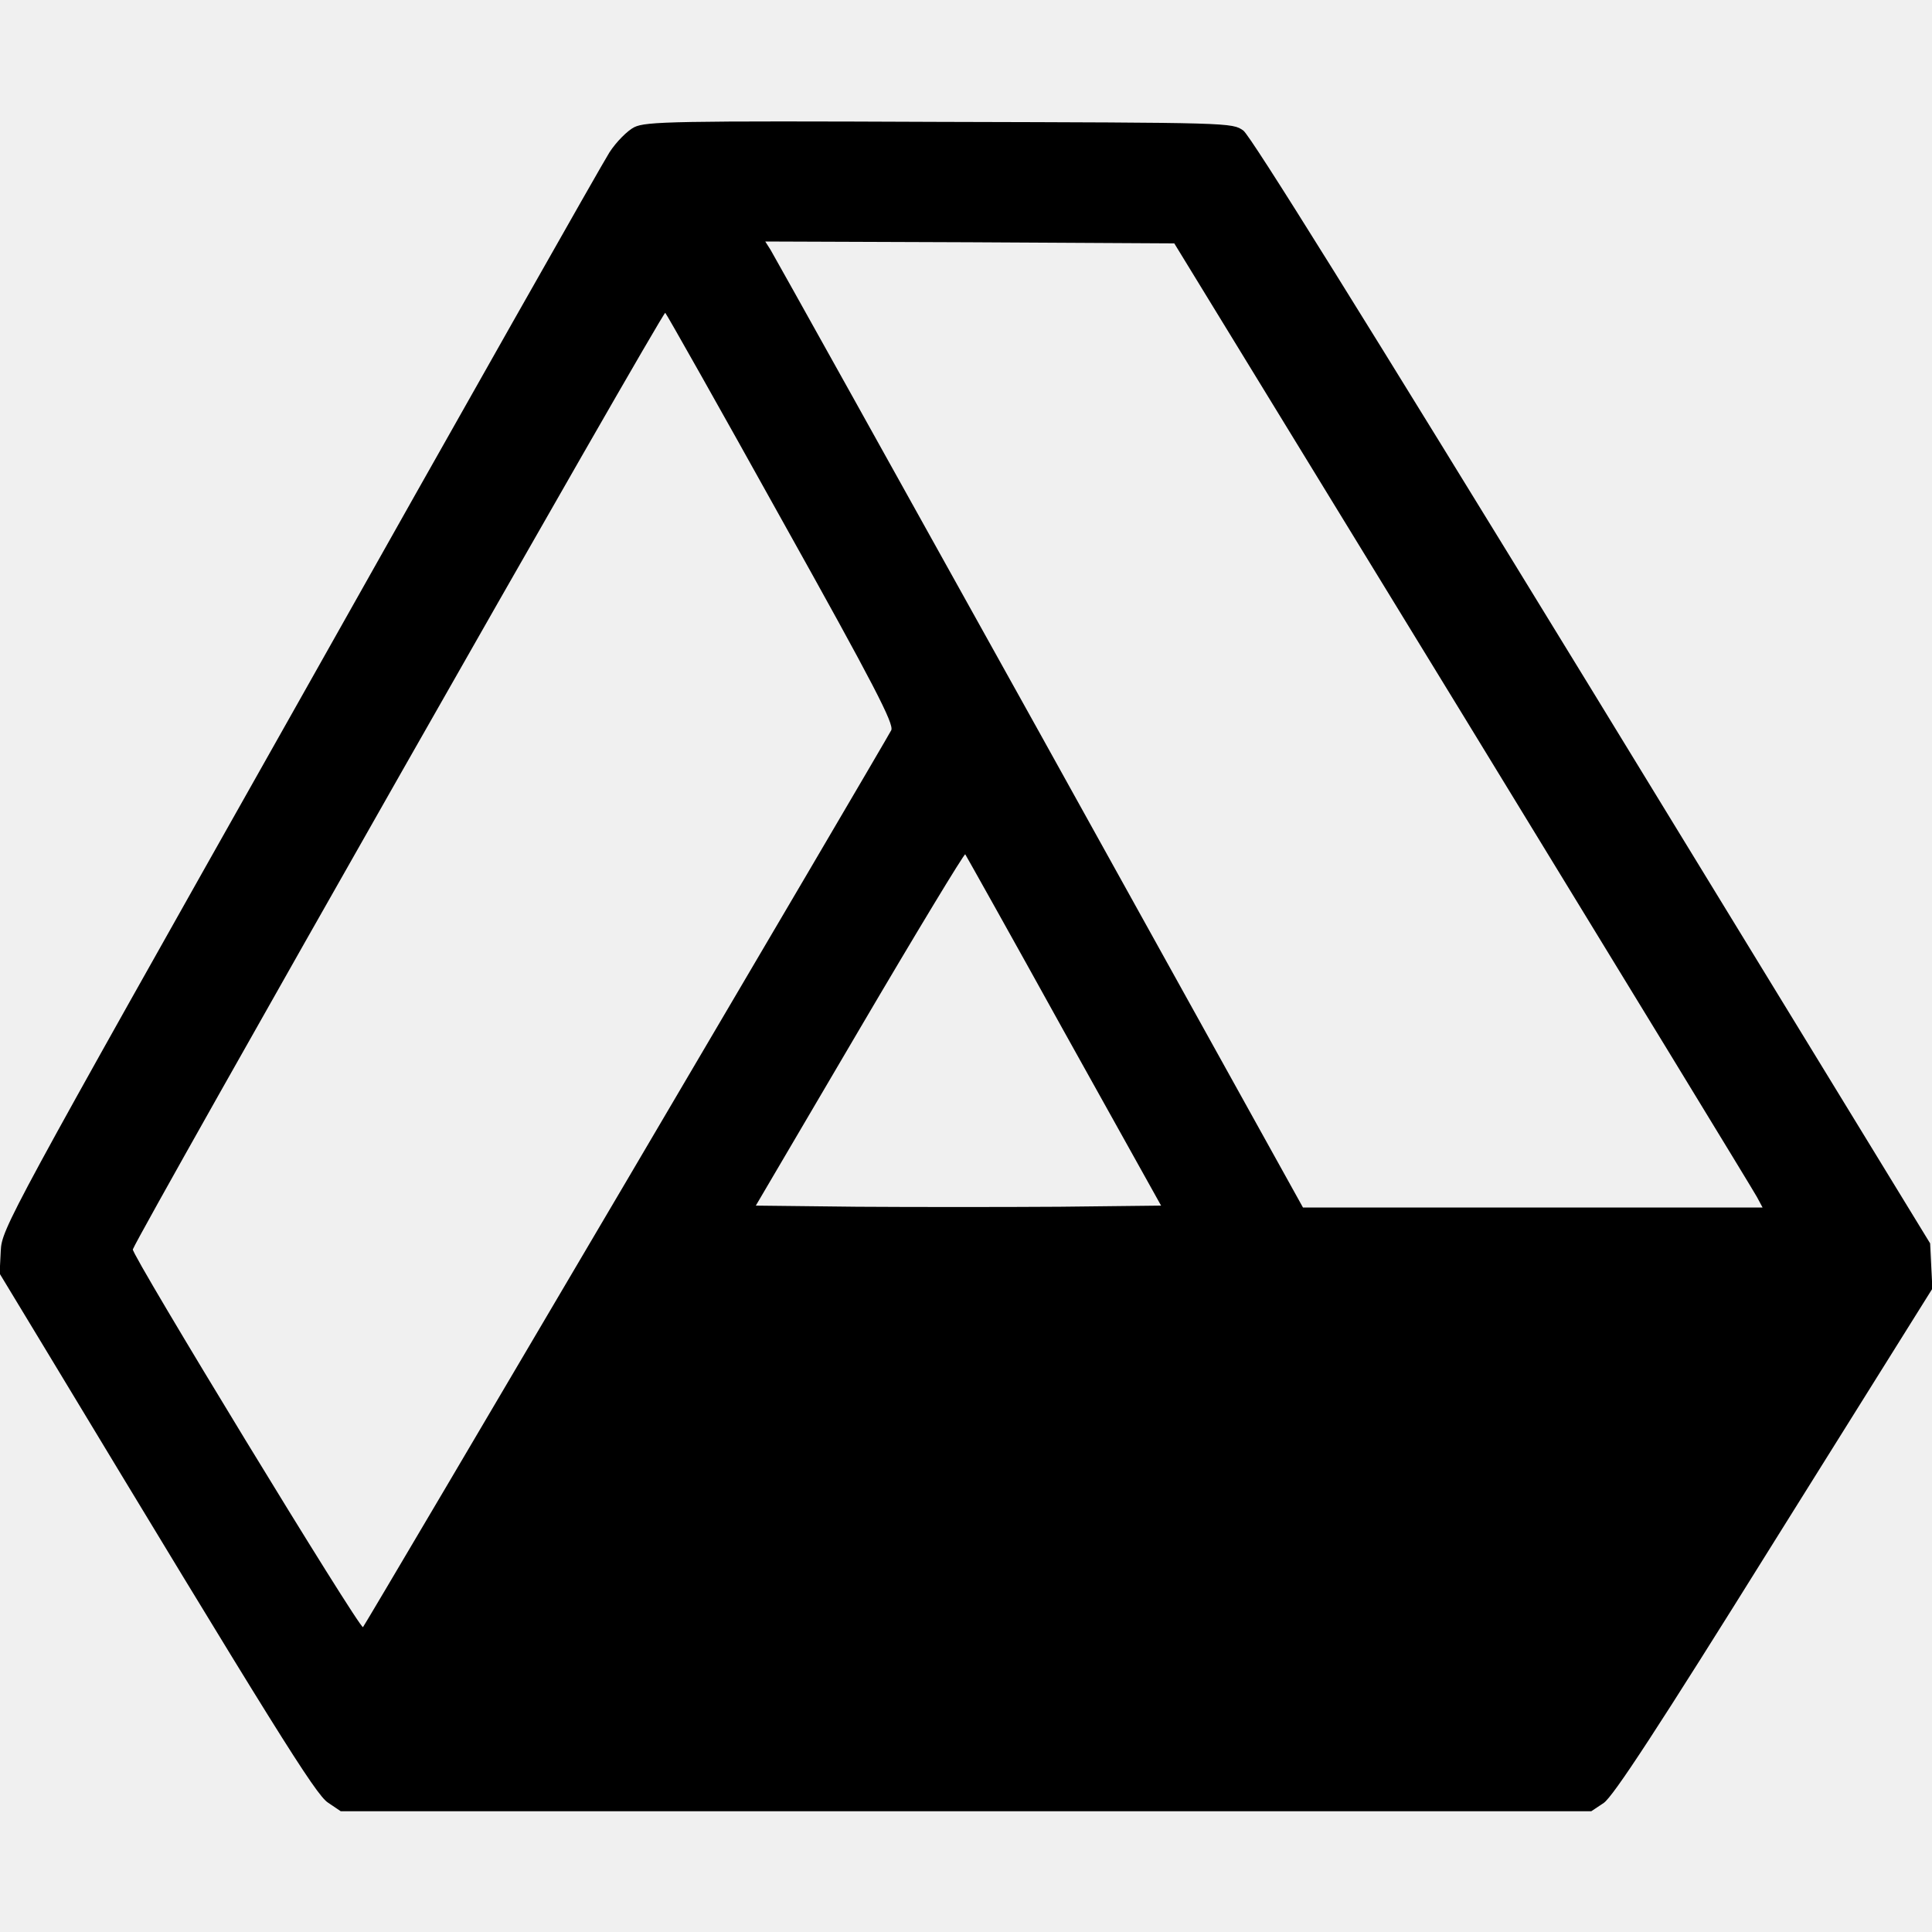
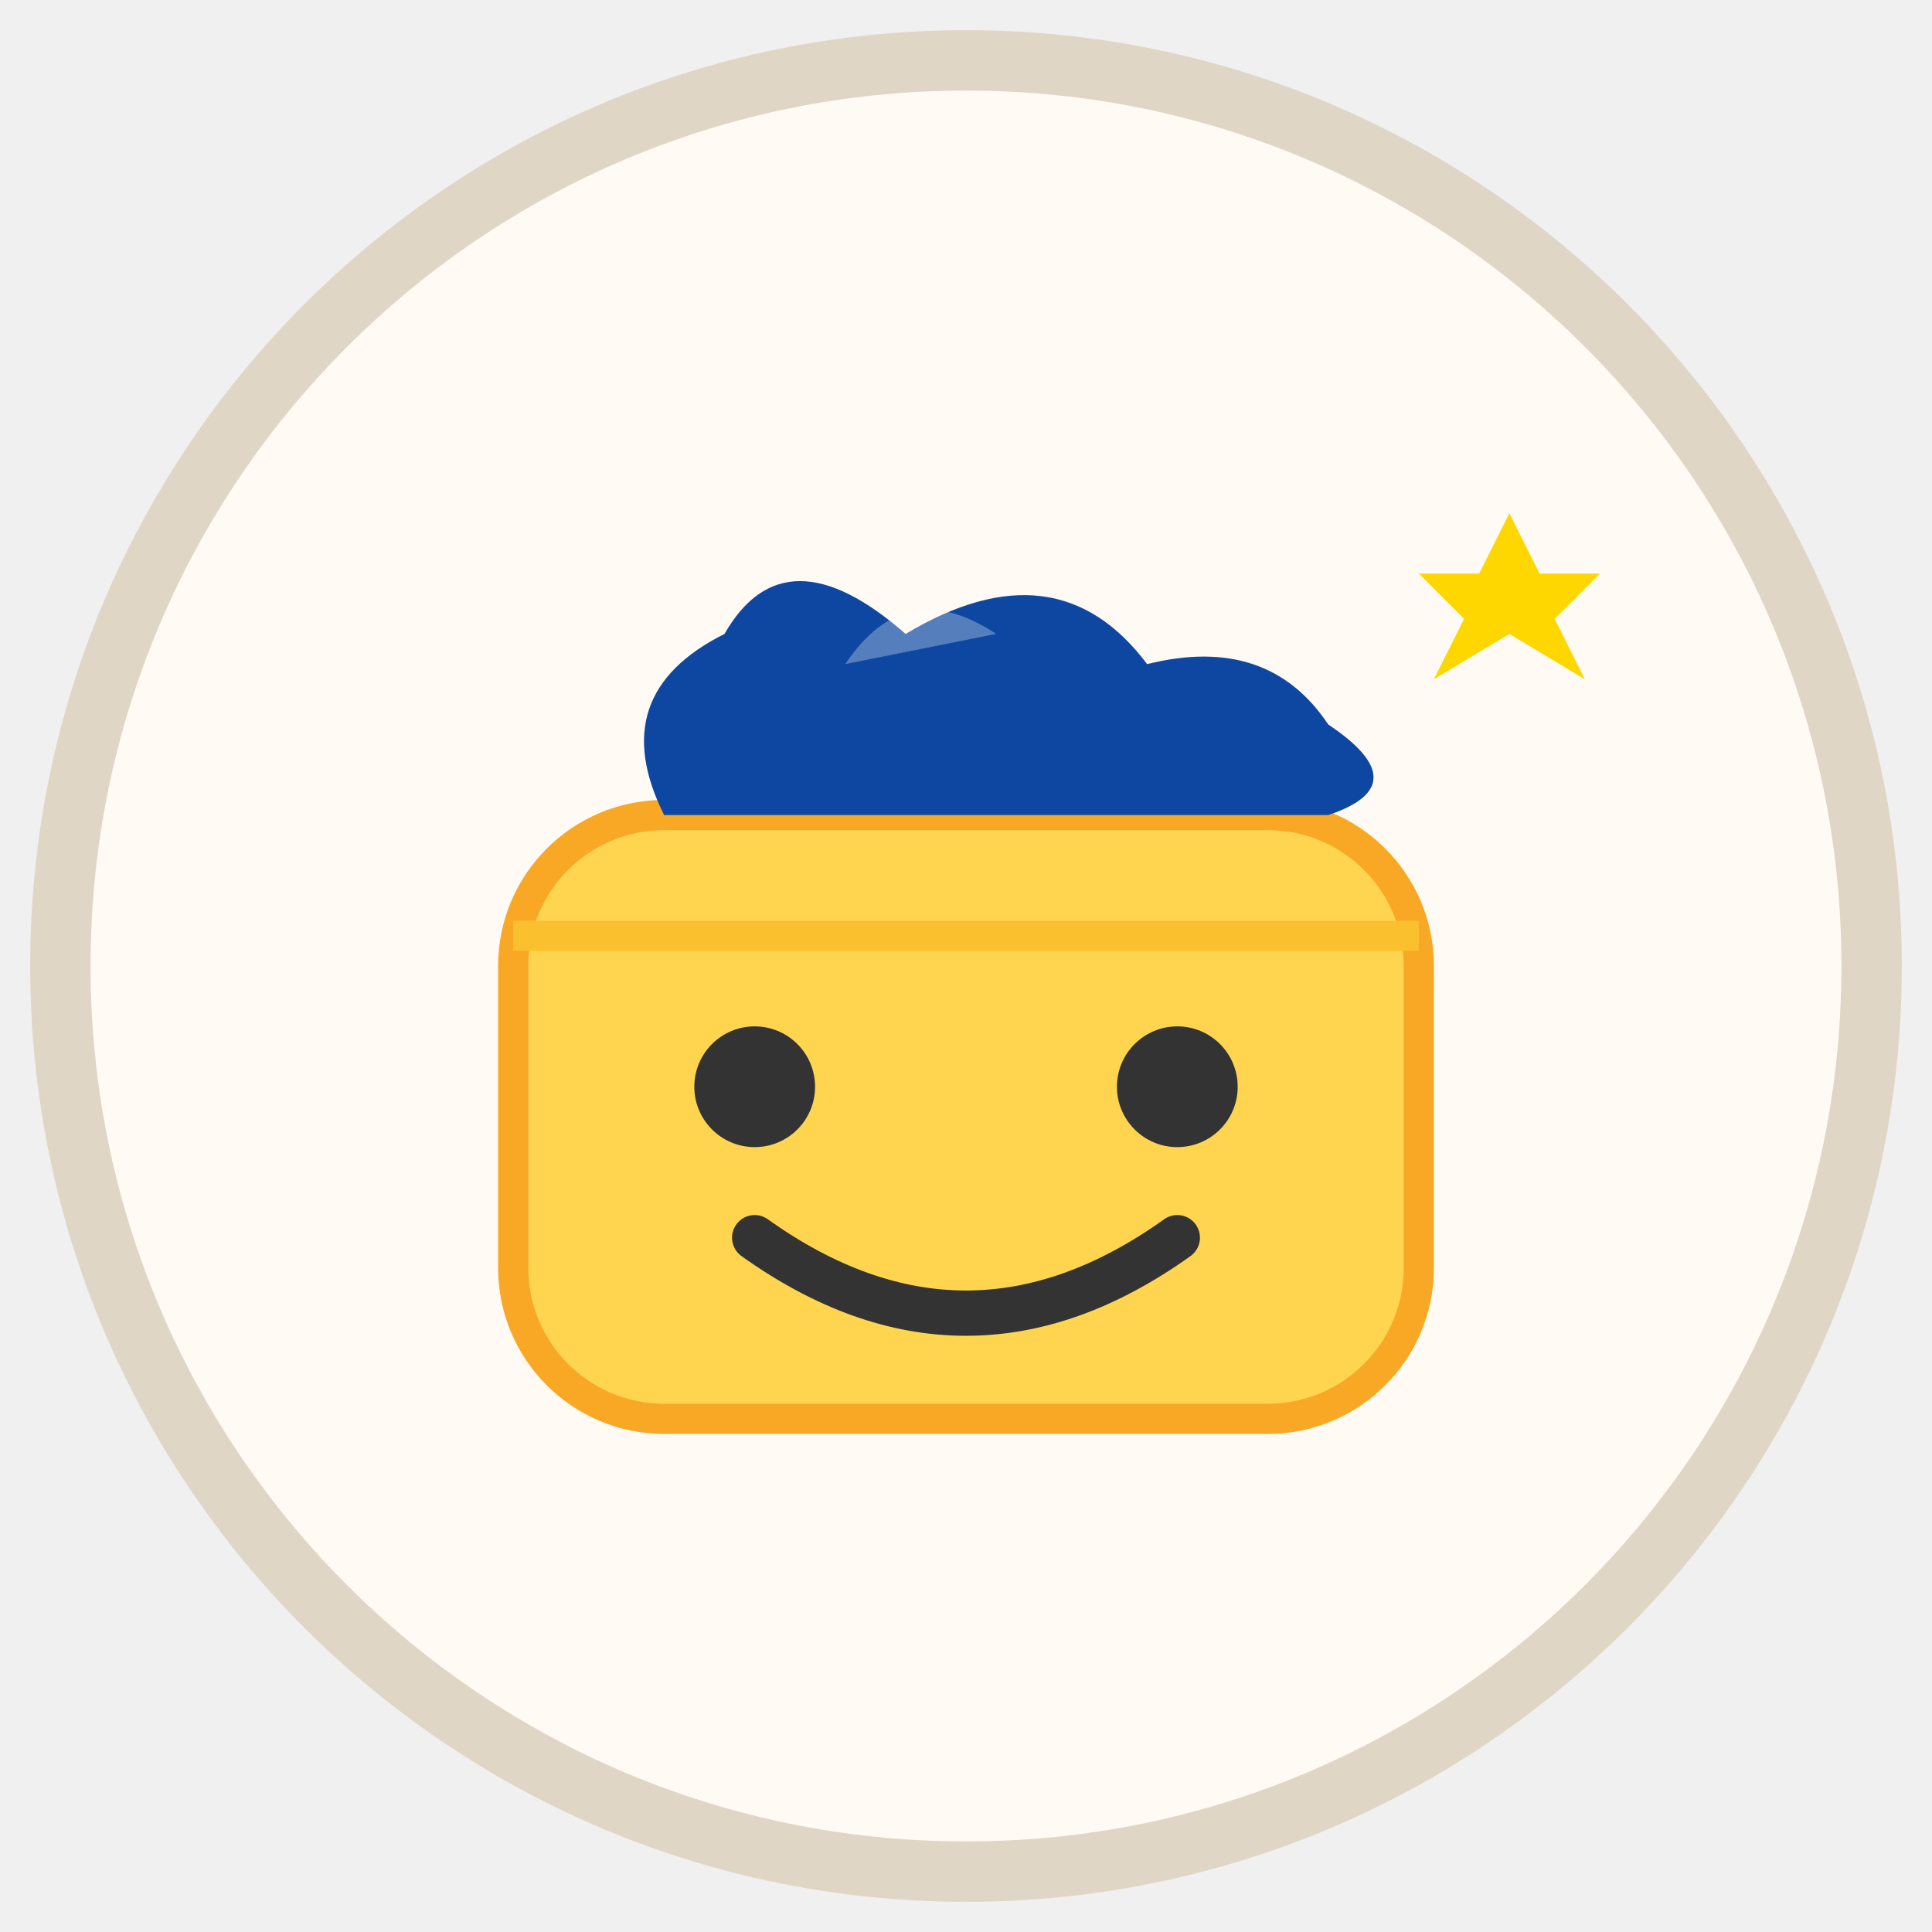
- <svg xmlns="http://www.w3.org/2000/svg" version="1.0" width="512pt" height="512pt" viewBox="0 0 512 512" preserveAspectRatio="xMidYMid meet">
-   <g transform="translate(0,512) scale(0.1,-0.1)" fill="#000000" stroke="none">
-     <path d="M1681 4783 c-18 -9 -48 -39 -66 -67 -18 -28 -388 -681 -821 -1451 -777 -1378 -789 -1401 -792 -1460 l-3 -60 115 -190 c617 -1022 722 -1190 755 -1212 l34 -23 1657 0 1657 0 33 22 c25 17 143 197 452 693 l419 670 -3 60 -3 60 -895 1464 c-611 998 -905 1470 -925 1485 -30 21 -30 21 -805 23 -706 3 -778 1 -809 -14z m2196 -1558 c420 -687 771 -1262 779 -1277 l15 -28 -609 0 -609 0 -698 1258 c-384 691 -705 1267 -713 1280 l-14 22 542 -2 542 -3 765 -1250z m-1806 519 c248 -444 298 -542 291 -559 -14 -28 -1392 -2368 -1400 -2377 -8 -8 -615 989 -610 1001 23 57 1405 2488 1411 2482 4 -4 143 -250 308 -547z m748 -1356 l258 -463 -269 -3 c-147 -1 -389 -1 -537 0 l-268 3 275 468 c151 257 277 465 280 463 2 -3 120 -213 261 -468z" />
-   </g>
+ <svg xmlns="http://www.w3.org/2000/svg" width="128" height="128" viewBox="0 0 128 128">
+   <circle cx="64" cy="64" r="60" fill="#fffaf3" stroke="#e0d6c6" stroke-width="4" />
+   <rect x="34" y="54" width="60" height="40" rx="10" ry="10" fill="#FFD54F" stroke="#F9A825" stroke-width="2" />
+   <line x1="34" y1="62" x2="94" y2="62" stroke="#FBC02D" stroke-width="2" />
+   <path d="M44 54            Q40 46, 48 42            Q52 35, 60 42            Q70 36, 76 44            Q84 42, 88 48            Q94 52, 88 54            Z" fill="#0D47A1" />
+   <path d="M56 44 Q60 38 66 42" fill="white" opacity="0.3" />
+   <circle cx="50" cy="72" r="4" fill="#333" />
+   <circle cx="78" cy="72" r="4" fill="#333" />
+   <path d="M50 82 Q64 92 78 82" stroke="#333" stroke-width="3" fill="none" stroke-linecap="round" />
+   <polygon points="100,34 102,38 106,38 103,41 105,45 100,42 95,45 97,41 94,38 98,38" fill="#FFD700" />
</svg>
